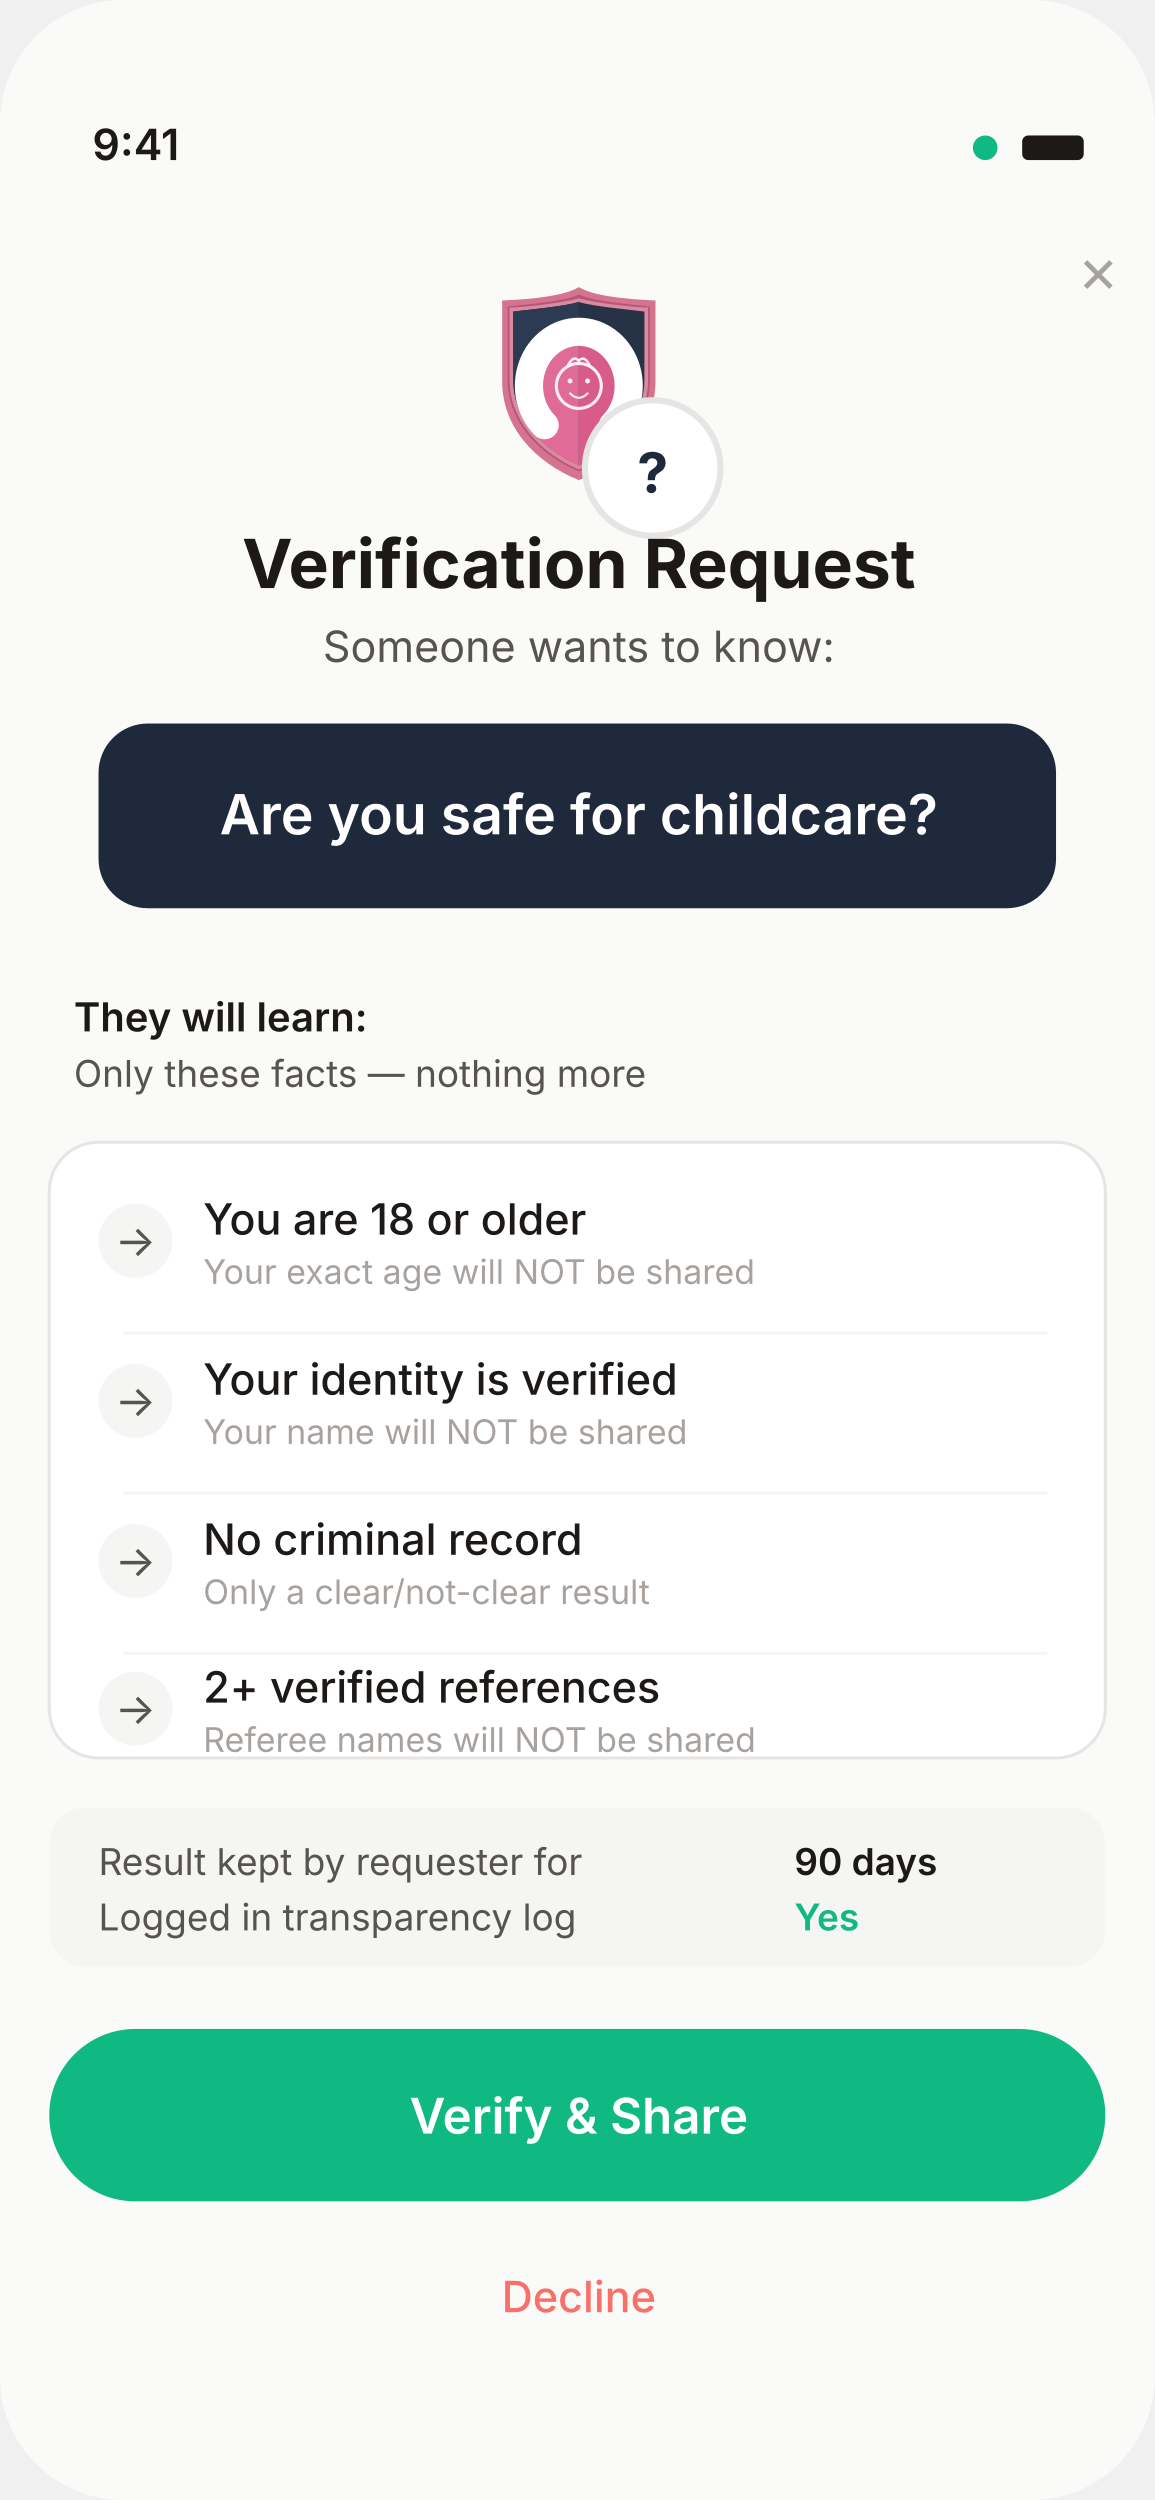
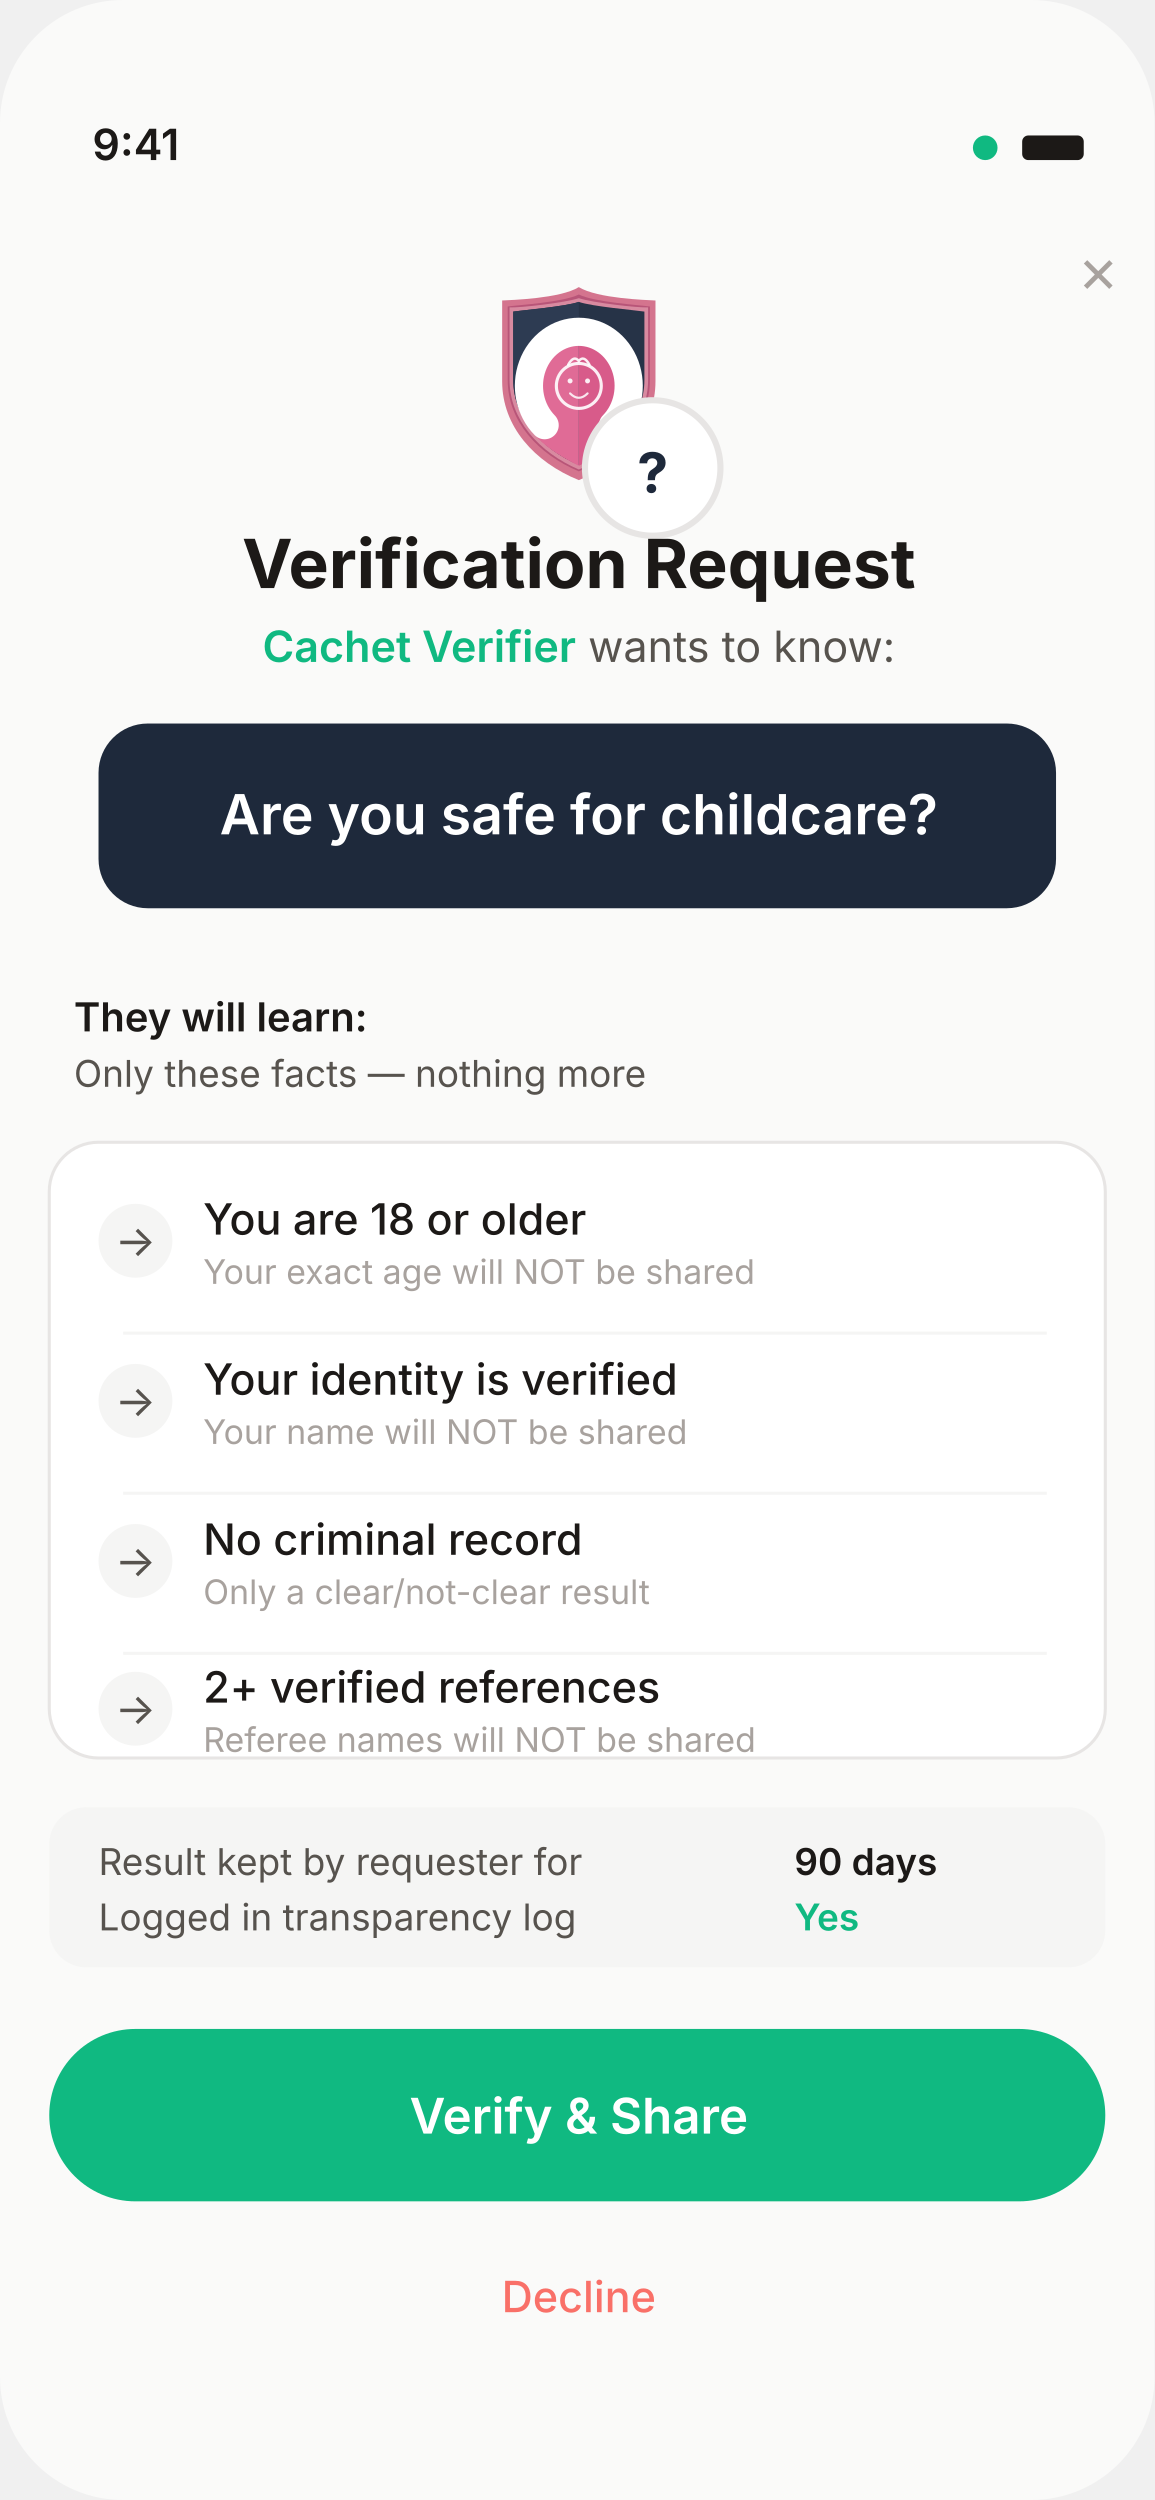
<svg xmlns="http://www.w3.org/2000/svg" viewBox="0 0 375 812" width="375" height="812">
  <defs>
    <symbol id="childcare-shield" viewBox="0 0 400 520">
      <path d="M 200 35 C 240 60, 348 63, 366 64 V 239 C 366 337, 296 414, 200 453 C 104 414, 34 337, 34 239 V 64 C 52 63, 160 60, 200 35 Z" fill="#D4748E" />
      <path d="M 200 51 C 234 68, 334 74, 354 77 V 236 C 354 326, 288 397, 200 434 C 112 397, 46 326, 46 236 V 77 C 66 74, 166 68, 200 51 Z" fill="#B85578" />
      <path d="M 200 59 C 230 69, 328 80, 350 79 V 236 C 350 322, 286 393, 200 430 C 114 393, 50 322, 50 236 V 79 C 72 80, 170 69, 200 59 Z" fill="#D88AA0" />
      <path d="M 200 67 C 228 77, 322 85, 342 88 V 236 C 342 318, 280 386, 200 420 C 120 386, 58 318, 58 236 V 88 C 78 85, 172 77, 200 67 Z" fill="#263347" />
      <path d="M 200 67 C 172 77, 78 85, 58 88 V 236 C 58 318, 120 386, 200 420 Z" fill="#2D3B52" />
      <path d="M 200 142 C 280 142, 330 165, 326 278 C 324 347, 268 388, 200 422 Z" fill="#D85B8A" />
      <path d="M 200 142 C 120 142, 70 165, 74 278 C 76 347, 132 388, 200 422 Z" fill="#E06B96" />
      <path d="M 274 334 A 108 117 0 1 0 126 334" fill="none" stroke="#fff" stroke-width="61" stroke-linecap="round" />
      <g transform="matrix(1.3514, 0, 0, 1.3514, -70.28, -51.0)">
        <circle cx="200" cy="222" r="36" fill="none" stroke="#fff" stroke-width="5" opacity="0.9" />
        <circle cx="186" cy="214" r="4" fill="#fff" opacity="0.9" />
        <circle cx="214" cy="214" r="4" fill="#fff" opacity="0.9" />
        <path d="M 186,234 Q 200,248 214,234" fill="none" stroke="#fff" stroke-width="3.5" stroke-linecap="round" opacity="0.85" />
        <path d="M 183,188 Q 192,172 200,182 Q 208,172 217,188" fill="none" stroke="#fff" stroke-width="4" stroke-linecap="round" opacity="0.9" />
      </g>
    </symbol>
  </defs>
  <rect width="375" height="812" rx="40" fill="#FAFAF9" />
  <text x="30" y="52" font-family="Inter, sans-serif" font-size="14" font-weight="600" fill="#1C1917">9:41</text>
  <circle cx="320" cy="48" r="4" fill="#10B981" />
  <rect x="332" y="44" width="20" height="8" rx="2" fill="#1C1917" />
  <text x="350" y="95" font-family="Inter, sans-serif" font-size="16" fill="#A8A29E">✕</text>
  <use href="#childcare-shield" x="158" y="88" width="60" height="78" />
  <circle cx="212" cy="152" r="22" fill="#FFFFFF" stroke="#E7E5E4" stroke-width="2" />
  <text x="212" y="160" text-anchor="middle" font-family="Inter, sans-serif" font-size="18" font-weight="700" fill="#1E293B">?</text>
  <text x="188" y="191" text-anchor="middle" font-family="Inter, sans-serif" font-size="22" font-weight="700" fill="#1C1917">Verification Request</text>
-   <text x="188" y="215" text-anchor="middle" font-family="Inter, sans-serif" font-size="14" fill="#57534E">Someone wants to know:</text>
+   <text x="188" y="215" text-anchor="middle" font-family="Inter, sans-serif" font-size="14" fill="#57534E">
+     <tspan fill="#10B981" font-weight="600">Cachet Verifier</tspan>
+     <tspan fill="#57534E"> wants to know:</tspan>
+   </text>
  <rect x="32" y="235" width="311" height="60" rx="16" fill="#1E293B" />
  <text x="188" y="271" text-anchor="middle" font-family="Inter, sans-serif" font-size="18" font-weight="600" fill="#FFFFFF">Are you safe for childcare?</text>
  <text x="24" y="335" font-family="Inter, sans-serif" font-size="13" font-weight="600" fill="#1C1917">They will learn:</text>
  <text x="24" y="353" font-family="Inter, sans-serif" font-size="12" fill="#57534E">Only these facts — nothing more</text>
  <rect x="16" y="371" width="343" height="200" rx="16" fill="#FFFFFF" stroke="#E7E5E4" stroke-width="1" />
  <circle cx="44" cy="403" r="12" fill="#F5F5F4" />
  <text x="44" y="408" text-anchor="middle" font-family="Inter, sans-serif" font-size="14" fill="#57534E">→</text>
  <text x="66" y="401" font-family="Inter, sans-serif" font-size="14" font-weight="500" fill="#1C1917">You are 18 or older</text>
  <text x="66" y="417" font-family="Inter, sans-serif" font-size="11" fill="#A8A29E">Your exact age will NOT be shared</text>
  <line x1="40" y1="433" x2="340" y2="433" stroke="#F5F5F4" stroke-width="1" />
  <circle cx="44" cy="455" r="12" fill="#F5F5F4" />
  <text x="44" y="460" text-anchor="middle" font-family="Inter, sans-serif" font-size="14" fill="#57534E">→</text>
  <text x="66" y="453" font-family="Inter, sans-serif" font-size="14" font-weight="500" fill="#1C1917">Your identity is verified</text>
  <text x="66" y="469" font-family="Inter, sans-serif" font-size="11" fill="#A8A29E">Your name will NOT be shared</text>
  <line x1="40" y1="485" x2="340" y2="485" stroke="#F5F5F4" stroke-width="1" />
  <circle cx="44" cy="507" r="12" fill="#F5F5F4" />
  <text x="44" y="512" text-anchor="middle" font-family="Inter, sans-serif" font-size="14" fill="#57534E">→</text>
  <text x="66" y="505" font-family="Inter, sans-serif" font-size="14" font-weight="500" fill="#1C1917">No criminal record</text>
  <text x="66" y="521" font-family="Inter, sans-serif" font-size="11" fill="#A8A29E">Only a clear/not-clear result</text>
  <line x1="40" y1="537" x2="340" y2="537" stroke="#F5F5F4" stroke-width="1" />
  <circle cx="44" cy="555" r="12" fill="#F5F5F4" />
  <text x="44" y="560" text-anchor="middle" font-family="Inter, sans-serif" font-size="14" fill="#57534E">→</text>
  <text x="66" y="553" font-family="Inter, sans-serif" font-size="14" font-weight="500" fill="#1C1917">2+ verified references</text>
  <text x="66" y="569" font-family="Inter, sans-serif" font-size="11" fill="#A8A29E">Referee names will NOT be shared</text>
  <rect x="16" y="587" width="343" height="52" rx="12" fill="#F5F5F4" />
  <text x="32" y="609" font-family="Inter, sans-serif" font-size="12" fill="#57534E">Result kept by requester for</text>
  <text x="258" y="609" font-family="Inter, sans-serif" font-size="12" font-weight="600" fill="#1C1917">90 days</text>
  <text x="32" y="627" font-family="Inter, sans-serif" font-size="12" fill="#57534E">Logged in transparency log</text>
  <text x="258" y="627" font-family="Inter, sans-serif" font-size="12" font-weight="600" fill="#10B981">Yes</text>
  <rect x="16" y="659" width="343" height="56" rx="28" fill="#10B981" />
  <text x="188" y="693" text-anchor="middle" font-family="Inter, sans-serif" font-size="16" font-weight="600" fill="#FFFFFF">Verify &amp; Share</text>
  <rect x="16" y="723" width="343" height="44" rx="22" fill="none" />
  <text x="188" y="751" text-anchor="middle" font-family="Inter, sans-serif" font-size="14" font-weight="500" fill="#F97068">Decline</text>
</svg>
